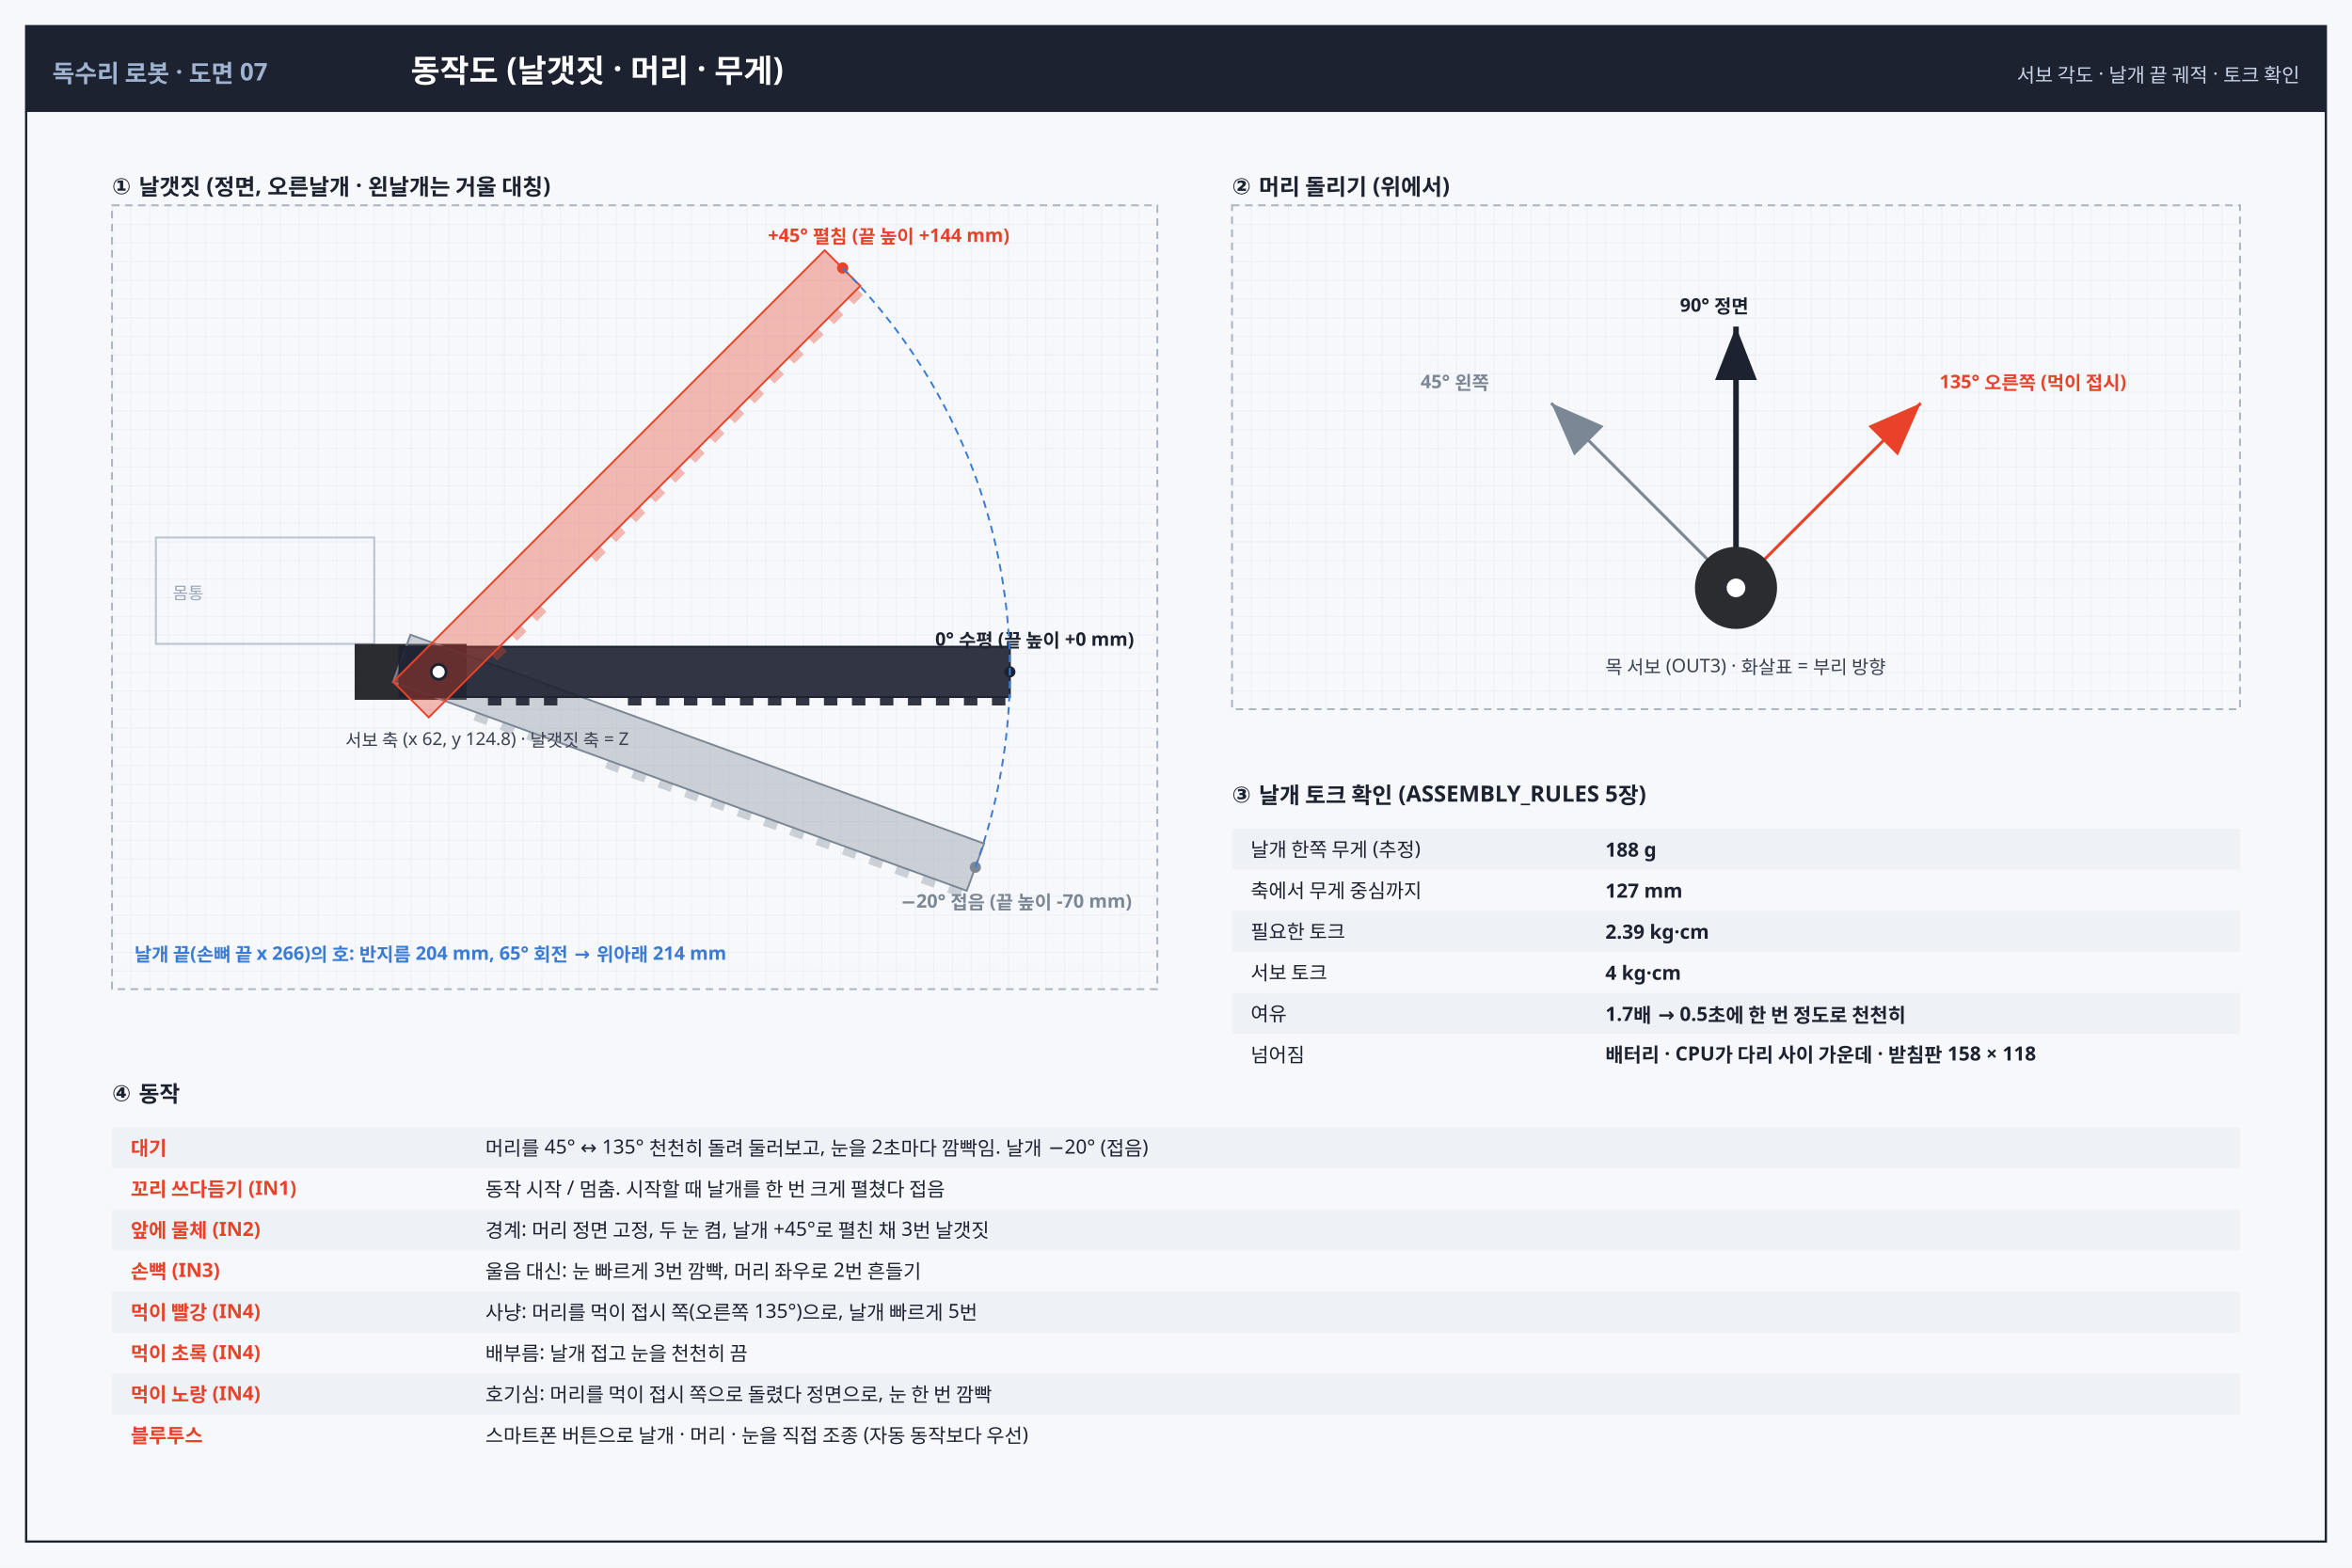
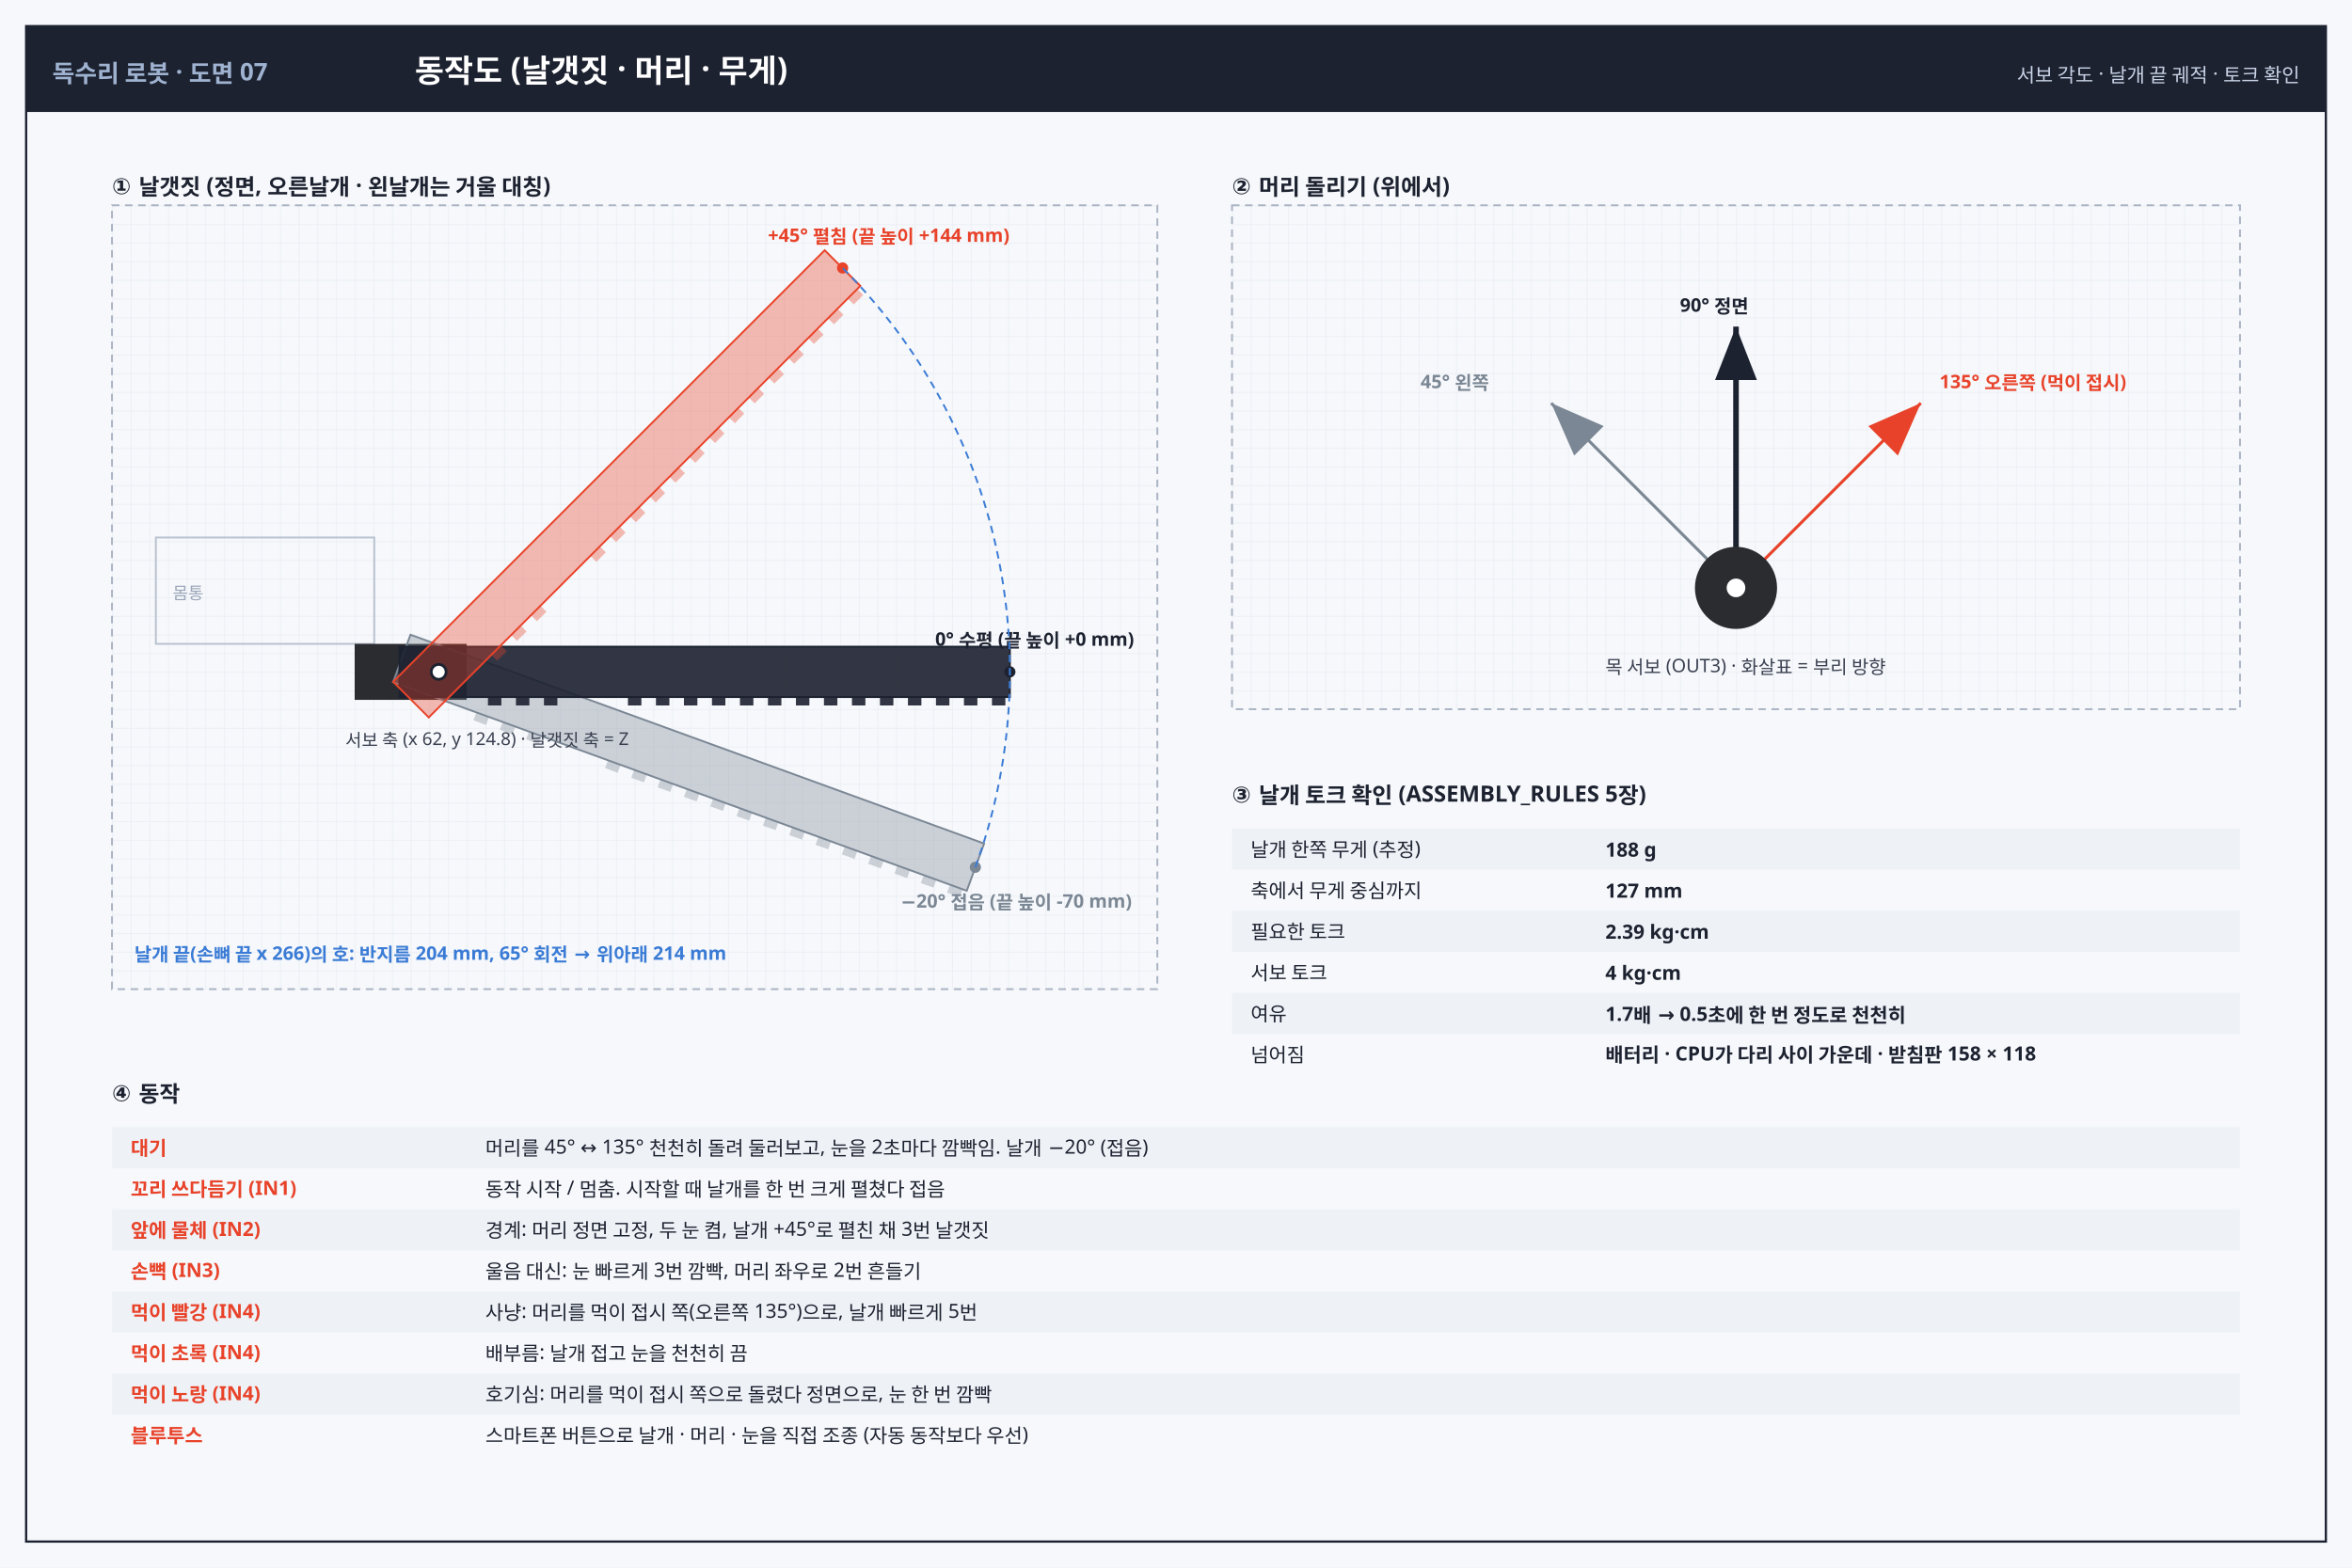
<svg xmlns="http://www.w3.org/2000/svg" viewBox="0 0 1260 840" width="1260" height="840" font-family="JetBrains Mono, 'Noto Sans KR', sans-serif">
  <defs>
    <pattern id="g" width="10" height="10" patternUnits="userSpaceOnUse">
      <path d="M10 0H0V10" fill="none" stroke="#e3e8ef" stroke-width="0.5" />
    </pattern>
  </defs>
  <rect width="100%" height="100%" fill="#f6f8fb" />
  <rect x="14" y="14" width="1232" height="812" fill="none" stroke="#1d2230" stroke-width="1.2" />
  <rect x="14" y="14" width="1232" height="46" fill="#1d2230" />
  <text x="28.0" y="44.0" font-size="13" fill="#9fb3d1" font-weight="700" text-anchor="start">독수리 로봇 · 도면 07</text>
-   <text x="220.0" y="44.0" font-size="17" fill="#ffffff" font-weight="700" text-anchor="start">동작도 (날갯짓 · 머리 · 무게)</text>
+   <text x="222.2" y="44.0" font-size="17" fill="#ffffff" font-weight="700" text-anchor="start">동작도 (날갯짓 · 머리 · 무게)</text>
  <text x="1232.0" y="44.0" font-size="10.5" fill="#c8d3e6" font-weight="400" text-anchor="end">서보 각도 · 날개 끝 궤적 · 토크 확인</text>
  <text x="60.0" y="104.0" font-size="12" fill="#1d2230" font-weight="700" text-anchor="start">① 날갯짓 (정면, 오른날개 · 왼날개는 거울 대칭)</text>
  <rect x="60" y="110" width="560" height="420" fill="url(#g)" stroke="#aab4c3" stroke-dasharray="4 3" />
  <rect x="83.5" y="288.0" width="117.0" height="57.0" fill="none" stroke="#b9c2cf" />
  <text x="92.5" y="321.0" font-size="9" fill="#9aa5b8" font-weight="400" text-anchor="start">몸통</text>
  <rect x="190.0" y="345.0" width="60.0" height="30.0" fill="#2b2c30" />
  <polygon points="210.6,365.5 517.9,477.3 527.2,452.0 219.9,340.1" fill="#7b8794" fill-opacity="0.35" stroke="#7b8794" />
  <line x1="258.6" y1="382.9" x2="257.0" y2="387.2" stroke="#7b8794" stroke-width="7.2" stroke-opacity="0.35" />
  <line x1="272.7" y1="388.1" x2="271.1" y2="392.3" stroke="#7b8794" stroke-width="7.2" stroke-opacity="0.35" />
  <line x1="286.8" y1="393.2" x2="285.2" y2="397.4" stroke="#7b8794" stroke-width="7.2" stroke-opacity="0.35" />
  <line x1="329.1" y1="408.6" x2="327.5" y2="412.8" stroke="#7b8794" stroke-width="7.2" stroke-opacity="0.35" />
  <line x1="343.1" y1="413.7" x2="341.6" y2="418.0" stroke="#7b8794" stroke-width="7.2" stroke-opacity="0.35" />
  <line x1="357.2" y1="418.9" x2="355.7" y2="423.1" stroke="#7b8794" stroke-width="7.2" stroke-opacity="0.35" />
  <line x1="371.3" y1="424.0" x2="369.8" y2="428.2" stroke="#7b8794" stroke-width="7.2" stroke-opacity="0.35" />
  <line x1="385.4" y1="429.1" x2="383.9" y2="433.3" stroke="#7b8794" stroke-width="7.2" stroke-opacity="0.35" />
  <line x1="399.5" y1="434.2" x2="398.0" y2="438.5" stroke="#7b8794" stroke-width="7.2" stroke-opacity="0.35" />
  <line x1="413.6" y1="439.4" x2="412.1" y2="443.6" stroke="#7b8794" stroke-width="7.2" stroke-opacity="0.35" />
  <line x1="427.7" y1="444.5" x2="426.2" y2="448.7" stroke="#7b8794" stroke-width="7.2" stroke-opacity="0.35" />
  <line x1="441.8" y1="449.6" x2="440.3" y2="453.9" stroke="#7b8794" stroke-width="7.2" stroke-opacity="0.35" />
  <line x1="455.9" y1="454.8" x2="454.4" y2="459.0" stroke="#7b8794" stroke-width="7.2" stroke-opacity="0.35" />
  <line x1="470.0" y1="459.9" x2="468.5" y2="464.1" stroke="#7b8794" stroke-width="7.2" stroke-opacity="0.35" />
  <line x1="484.1" y1="465.0" x2="482.6" y2="469.3" stroke="#7b8794" stroke-width="7.2" stroke-opacity="0.35" />
  <line x1="498.2" y1="470.2" x2="496.7" y2="474.4" stroke="#7b8794" stroke-width="7.2" stroke-opacity="0.35" />
  <line x1="512.3" y1="475.3" x2="510.8" y2="479.5" stroke="#7b8794" stroke-width="7.2" stroke-opacity="0.35" />
  <circle cx="522.5" cy="464.7" r="3" fill="#7b8794" />
  <text x="482.5" y="486.7" font-size="10" fill="#7b8794" font-weight="700" text-anchor="start">−20° 접음 (끝 높이 -70 mm)</text>
  <polygon points="214.0,373.5 541.0,373.5 541.0,346.5 214.0,346.5" fill="#1d2230" fill-opacity="0.9" stroke="#1d2230" />
  <line x1="265.0" y1="373.5" x2="265.0" y2="378.0" stroke="#1d2230" stroke-width="7.2" stroke-opacity="0.9" />
  <line x1="280.0" y1="373.5" x2="280.0" y2="378.0" stroke="#1d2230" stroke-width="7.2" stroke-opacity="0.9" />
  <line x1="295.0" y1="373.5" x2="295.0" y2="378.0" stroke="#1d2230" stroke-width="7.2" stroke-opacity="0.9" />
  <line x1="340.0" y1="373.5" x2="340.0" y2="378.0" stroke="#1d2230" stroke-width="7.2" stroke-opacity="0.9" />
  <line x1="355.0" y1="373.5" x2="355.0" y2="378.0" stroke="#1d2230" stroke-width="7.2" stroke-opacity="0.9" />
  <line x1="370.0" y1="373.5" x2="370.0" y2="378.0" stroke="#1d2230" stroke-width="7.2" stroke-opacity="0.9" />
  <line x1="385.0" y1="373.5" x2="385.0" y2="378.0" stroke="#1d2230" stroke-width="7.2" stroke-opacity="0.9" />
  <line x1="400.0" y1="373.5" x2="400.0" y2="378.0" stroke="#1d2230" stroke-width="7.2" stroke-opacity="0.9" />
  <line x1="415.0" y1="373.5" x2="415.0" y2="378.0" stroke="#1d2230" stroke-width="7.2" stroke-opacity="0.9" />
  <line x1="430.0" y1="373.5" x2="430.0" y2="378.0" stroke="#1d2230" stroke-width="7.2" stroke-opacity="0.9" />
  <line x1="445.0" y1="373.5" x2="445.0" y2="378.0" stroke="#1d2230" stroke-width="7.2" stroke-opacity="0.9" />
  <line x1="460.0" y1="373.5" x2="460.0" y2="378.0" stroke="#1d2230" stroke-width="7.2" stroke-opacity="0.9" />
  <line x1="475.0" y1="373.5" x2="475.0" y2="378.0" stroke="#1d2230" stroke-width="7.2" stroke-opacity="0.9" />
  <line x1="490.0" y1="373.5" x2="490.0" y2="378.0" stroke="#1d2230" stroke-width="7.2" stroke-opacity="0.9" />
  <line x1="505.0" y1="373.5" x2="505.0" y2="378.0" stroke="#1d2230" stroke-width="7.2" stroke-opacity="0.9" />
  <line x1="520.0" y1="373.5" x2="520.0" y2="378.0" stroke="#1d2230" stroke-width="7.2" stroke-opacity="0.9" />
  <line x1="535.0" y1="373.5" x2="535.0" y2="378.0" stroke="#1d2230" stroke-width="7.2" stroke-opacity="0.9" />
  <circle cx="541.0" cy="360.0" r="3" fill="#1d2230" />
  <text x="501.0" y="346.0" font-size="10" fill="#1d2230" font-weight="700" text-anchor="start">0° 수평 (끝 높이 +0 mm)</text>
  <polygon points="229.7,384.4 460.9,153.2 441.8,134.1 210.6,365.3" fill="#e8432a" fill-opacity="0.35" stroke="#e8432a" />
  <line x1="265.8" y1="348.3" x2="268.9" y2="351.5" stroke="#e8432a" stroke-width="7.2" stroke-opacity="0.35" />
  <line x1="276.4" y1="337.7" x2="279.5" y2="340.9" stroke="#e8432a" stroke-width="7.2" stroke-opacity="0.35" />
  <line x1="287.0" y1="327.1" x2="290.2" y2="330.3" stroke="#e8432a" stroke-width="7.2" stroke-opacity="0.35" />
  <line x1="318.8" y1="295.3" x2="322.0" y2="298.5" stroke="#e8432a" stroke-width="7.2" stroke-opacity="0.35" />
  <line x1="329.4" y1="284.7" x2="332.6" y2="287.9" stroke="#e8432a" stroke-width="7.2" stroke-opacity="0.35" />
  <line x1="340.0" y1="274.1" x2="343.2" y2="277.3" stroke="#e8432a" stroke-width="7.2" stroke-opacity="0.35" />
  <line x1="350.6" y1="263.5" x2="353.8" y2="266.7" stroke="#e8432a" stroke-width="7.2" stroke-opacity="0.35" />
  <line x1="361.2" y1="252.9" x2="364.4" y2="256.1" stroke="#e8432a" stroke-width="7.2" stroke-opacity="0.35" />
  <line x1="371.8" y1="242.3" x2="375.0" y2="245.4" stroke="#e8432a" stroke-width="7.2" stroke-opacity="0.35" />
  <line x1="382.4" y1="231.7" x2="385.6" y2="234.8" stroke="#e8432a" stroke-width="7.2" stroke-opacity="0.35" />
  <line x1="393.0" y1="221.1" x2="396.2" y2="224.2" stroke="#e8432a" stroke-width="7.2" stroke-opacity="0.35" />
  <line x1="403.6" y1="210.4" x2="406.8" y2="213.6" stroke="#e8432a" stroke-width="7.2" stroke-opacity="0.35" />
  <line x1="414.3" y1="199.8" x2="417.4" y2="203.0" stroke="#e8432a" stroke-width="7.2" stroke-opacity="0.35" />
  <line x1="424.9" y1="189.2" x2="428.0" y2="192.4" stroke="#e8432a" stroke-width="7.2" stroke-opacity="0.35" />
  <line x1="435.5" y1="178.6" x2="438.6" y2="181.8" stroke="#e8432a" stroke-width="7.2" stroke-opacity="0.35" />
  <line x1="446.1" y1="168.0" x2="449.3" y2="171.2" stroke="#e8432a" stroke-width="7.2" stroke-opacity="0.35" />
  <line x1="456.7" y1="157.4" x2="459.9" y2="160.6" stroke="#e8432a" stroke-width="7.2" stroke-opacity="0.35" />
  <circle cx="451.4" cy="143.6" r="3" fill="#e8432a" />
  <text x="411.4" y="129.6" font-size="10" fill="#e8432a" font-weight="700" text-anchor="start">+45° 펼침 (끝 높이 +144 mm)</text>
  <path d="M 522.5 464.7 A 306.0 306.0 0 0 0 451.4 143.6" fill="none" stroke="#3a7bd5" stroke-dasharray="4 3" />
  <circle cx="235.0" cy="360.0" r="4" fill="#fff" stroke="#1d2230" stroke-width="1.5" />
  <text x="185.0" y="400.0" font-size="9.5" fill="#3a4050" font-weight="400" text-anchor="start">서보 축 (x 62, y 124.8) · 날갯짓 축 = Z</text>
  <text x="72.0" y="515.0" font-size="10" fill="#3a7bd5" font-weight="700" text-anchor="start">날개 끝(손뼈 끝 x 266)의 호: 반지름 204 mm, 65° 회전 → 위아래 214 mm</text>
  <text x="660.0" y="104.0" font-size="12" fill="#1d2230" font-weight="700" text-anchor="start">② 머리 돌리기 (위에서)</text>
  <rect x="660" y="110" width="540" height="270" fill="url(#g)" stroke="#aab4c3" stroke-dasharray="4 3" />
  <line x1="930" y1="315" x2="831.0" y2="216.0" stroke="#7b8794" stroke-width="1.6" />
  <polygon points="831.0,216.0 843.3,244.1 859.1,228.3" fill="#7b8794" />
  <text x="761.0" y="208.0" font-size="10" fill="#7b8794" font-weight="700" text-anchor="start">45° 왼쪽</text>
  <line x1="930" y1="315" x2="930.0" y2="175.0" stroke="#1d2230" stroke-width="3" />
  <polygon points="930.0,175.0 918.8,203.6 941.2,203.6" fill="#1d2230" />
  <text x="900.0" y="167.0" font-size="10" fill="#1d2230" font-weight="700" text-anchor="start">90° 정면</text>
  <line x1="930" y1="315" x2="1029.0" y2="216.0" stroke="#e8432a" stroke-width="1.6" />
  <polygon points="1029.0,216.0 1000.9,228.3 1016.7,244.1" fill="#e8432a" />
  <text x="1039.0" y="208.0" font-size="10" fill="#e8432a" font-weight="700" text-anchor="start">135° 오른쪽 (먹이 접시)</text>
  <circle cx="930" cy="315" r="22" fill="#2b2c30" />
  <circle cx="930" cy="315" r="5" fill="#fff" />
  <text x="860.0" y="361.0" font-size="10" fill="#3a4050" font-weight="400" text-anchor="start">목 서보 (OUT3) · 화살표 = 부리 방향</text>
  <text x="660.0" y="430.0" font-size="12" fill="#1d2230" font-weight="700" text-anchor="start">③ 날개 토크 확인 (ASSEMBLY_RULES 5장)</text>
  <rect x="660" y="444" width="540" height="22" fill="#eef2f7" />
  <text x="670.0" y="459.0" font-size="10.5" fill="#1d2230" font-weight="400" text-anchor="start">날개 한쪽 무게 (추정)</text>
  <text x="860.0" y="459.0" font-size="10.5" fill="#1d2230" font-weight="700" text-anchor="start">188 g</text>
  <text x="670.0" y="481.0" font-size="10.5" fill="#1d2230" font-weight="400" text-anchor="start">축에서 무게 중심까지</text>
  <text x="860.0" y="481.0" font-size="10.5" fill="#1d2230" font-weight="700" text-anchor="start">127 mm</text>
  <rect x="660" y="488" width="540" height="22" fill="#eef2f7" />
  <text x="670.0" y="503.0" font-size="10.5" fill="#1d2230" font-weight="400" text-anchor="start">필요한 토크</text>
  <text x="860.0" y="503.0" font-size="10.5" fill="#1d2230" font-weight="700" text-anchor="start">2.39 kg·cm</text>
  <text x="670.0" y="525.0" font-size="10.5" fill="#1d2230" font-weight="400" text-anchor="start">서보 토크</text>
  <text x="860.0" y="525.0" font-size="10.5" fill="#1d2230" font-weight="700" text-anchor="start">4 kg·cm</text>
  <rect x="660" y="532" width="540" height="22" fill="#eef2f7" />
  <text x="670.0" y="547.0" font-size="10.5" fill="#1d2230" font-weight="400" text-anchor="start">여유</text>
  <text x="860.0" y="547.0" font-size="10.5" fill="#1d2230" font-weight="700" text-anchor="start">1.7배 → 0.5초에 한 번 정도로 천천히</text>
  <text x="670.0" y="569.0" font-size="10.5" fill="#1d2230" font-weight="400" text-anchor="start">넘어짐</text>
  <text x="860.0" y="569.0" font-size="10.5" fill="#1d2230" font-weight="700" text-anchor="start">배터리 · CPU가 다리 사이 가운데 · 받침판 158 × 118</text>
  <text x="60.0" y="590.0" font-size="12" fill="#1d2230" font-weight="700" text-anchor="start">④ 동작</text>
  <rect x="60" y="604" width="1140" height="22" fill="#eef2f7" />
  <text x="70.0" y="619.0" font-size="10.5" fill="#e8432a" font-weight="700" text-anchor="start">대기</text>
  <text x="260.0" y="619.0" font-size="10.5" fill="#1d2230" font-weight="400" text-anchor="start">머리를 45° ↔ 135° 천천히 돌려 둘러보고, 눈을 2초마다 깜빡임. 날개 −20° (접음)</text>
  <text x="70.0" y="641.0" font-size="10.5" fill="#e8432a" font-weight="700" text-anchor="start">꼬리 쓰다듬기 (IN1)</text>
  <text x="260.0" y="641.0" font-size="10.5" fill="#1d2230" font-weight="400" text-anchor="start">동작 시작 / 멈춤. 시작할 때 날개를 한 번 크게 펼쳤다 접음</text>
  <rect x="60" y="648" width="1140" height="22" fill="#eef2f7" />
  <text x="70.0" y="663.0" font-size="10.5" fill="#e8432a" font-weight="700" text-anchor="start">앞에 물체 (IN2)</text>
  <text x="260.0" y="663.0" font-size="10.5" fill="#1d2230" font-weight="400" text-anchor="start">경계: 머리 정면 고정, 두 눈 켬, 날개 +45°로 펼친 채 3번 날갯짓</text>
  <text x="70.0" y="685.0" font-size="10.5" fill="#e8432a" font-weight="700" text-anchor="start">손뼉 (IN3)</text>
  <text x="260.0" y="685.0" font-size="10.5" fill="#1d2230" font-weight="400" text-anchor="start">울음 대신: 눈 빠르게 3번 깜빡, 머리 좌우로 2번 흔들기</text>
  <rect x="60" y="692" width="1140" height="22" fill="#eef2f7" />
  <text x="70.0" y="707.0" font-size="10.5" fill="#e8432a" font-weight="700" text-anchor="start">먹이 빨강 (IN4)</text>
  <text x="260.0" y="707.0" font-size="10.5" fill="#1d2230" font-weight="400" text-anchor="start">사냥: 머리를 먹이 접시 쪽(오른쪽 135°)으로, 날개 빠르게 5번</text>
  <text x="70.0" y="729.0" font-size="10.5" fill="#e8432a" font-weight="700" text-anchor="start">먹이 초록 (IN4)</text>
  <text x="260.0" y="729.0" font-size="10.5" fill="#1d2230" font-weight="400" text-anchor="start">배부름: 날개 접고 눈을 천천히 끔</text>
  <rect x="60" y="736" width="1140" height="22" fill="#eef2f7" />
  <text x="70.0" y="751.0" font-size="10.5" fill="#e8432a" font-weight="700" text-anchor="start">먹이 노랑 (IN4)</text>
  <text x="260.0" y="751.0" font-size="10.5" fill="#1d2230" font-weight="400" text-anchor="start">호기심: 머리를 먹이 접시 쪽으로 돌렸다 정면으로, 눈 한 번 깜빡</text>
  <text x="70.0" y="773.0" font-size="10.5" fill="#e8432a" font-weight="700" text-anchor="start">블루투스</text>
  <text x="260.0" y="773.0" font-size="10.5" fill="#1d2230" font-weight="400" text-anchor="start">스마트폰 버튼으로 날개 · 머리 · 눈을 직접 조종 (자동 동작보다 우선)</text>
</svg>
